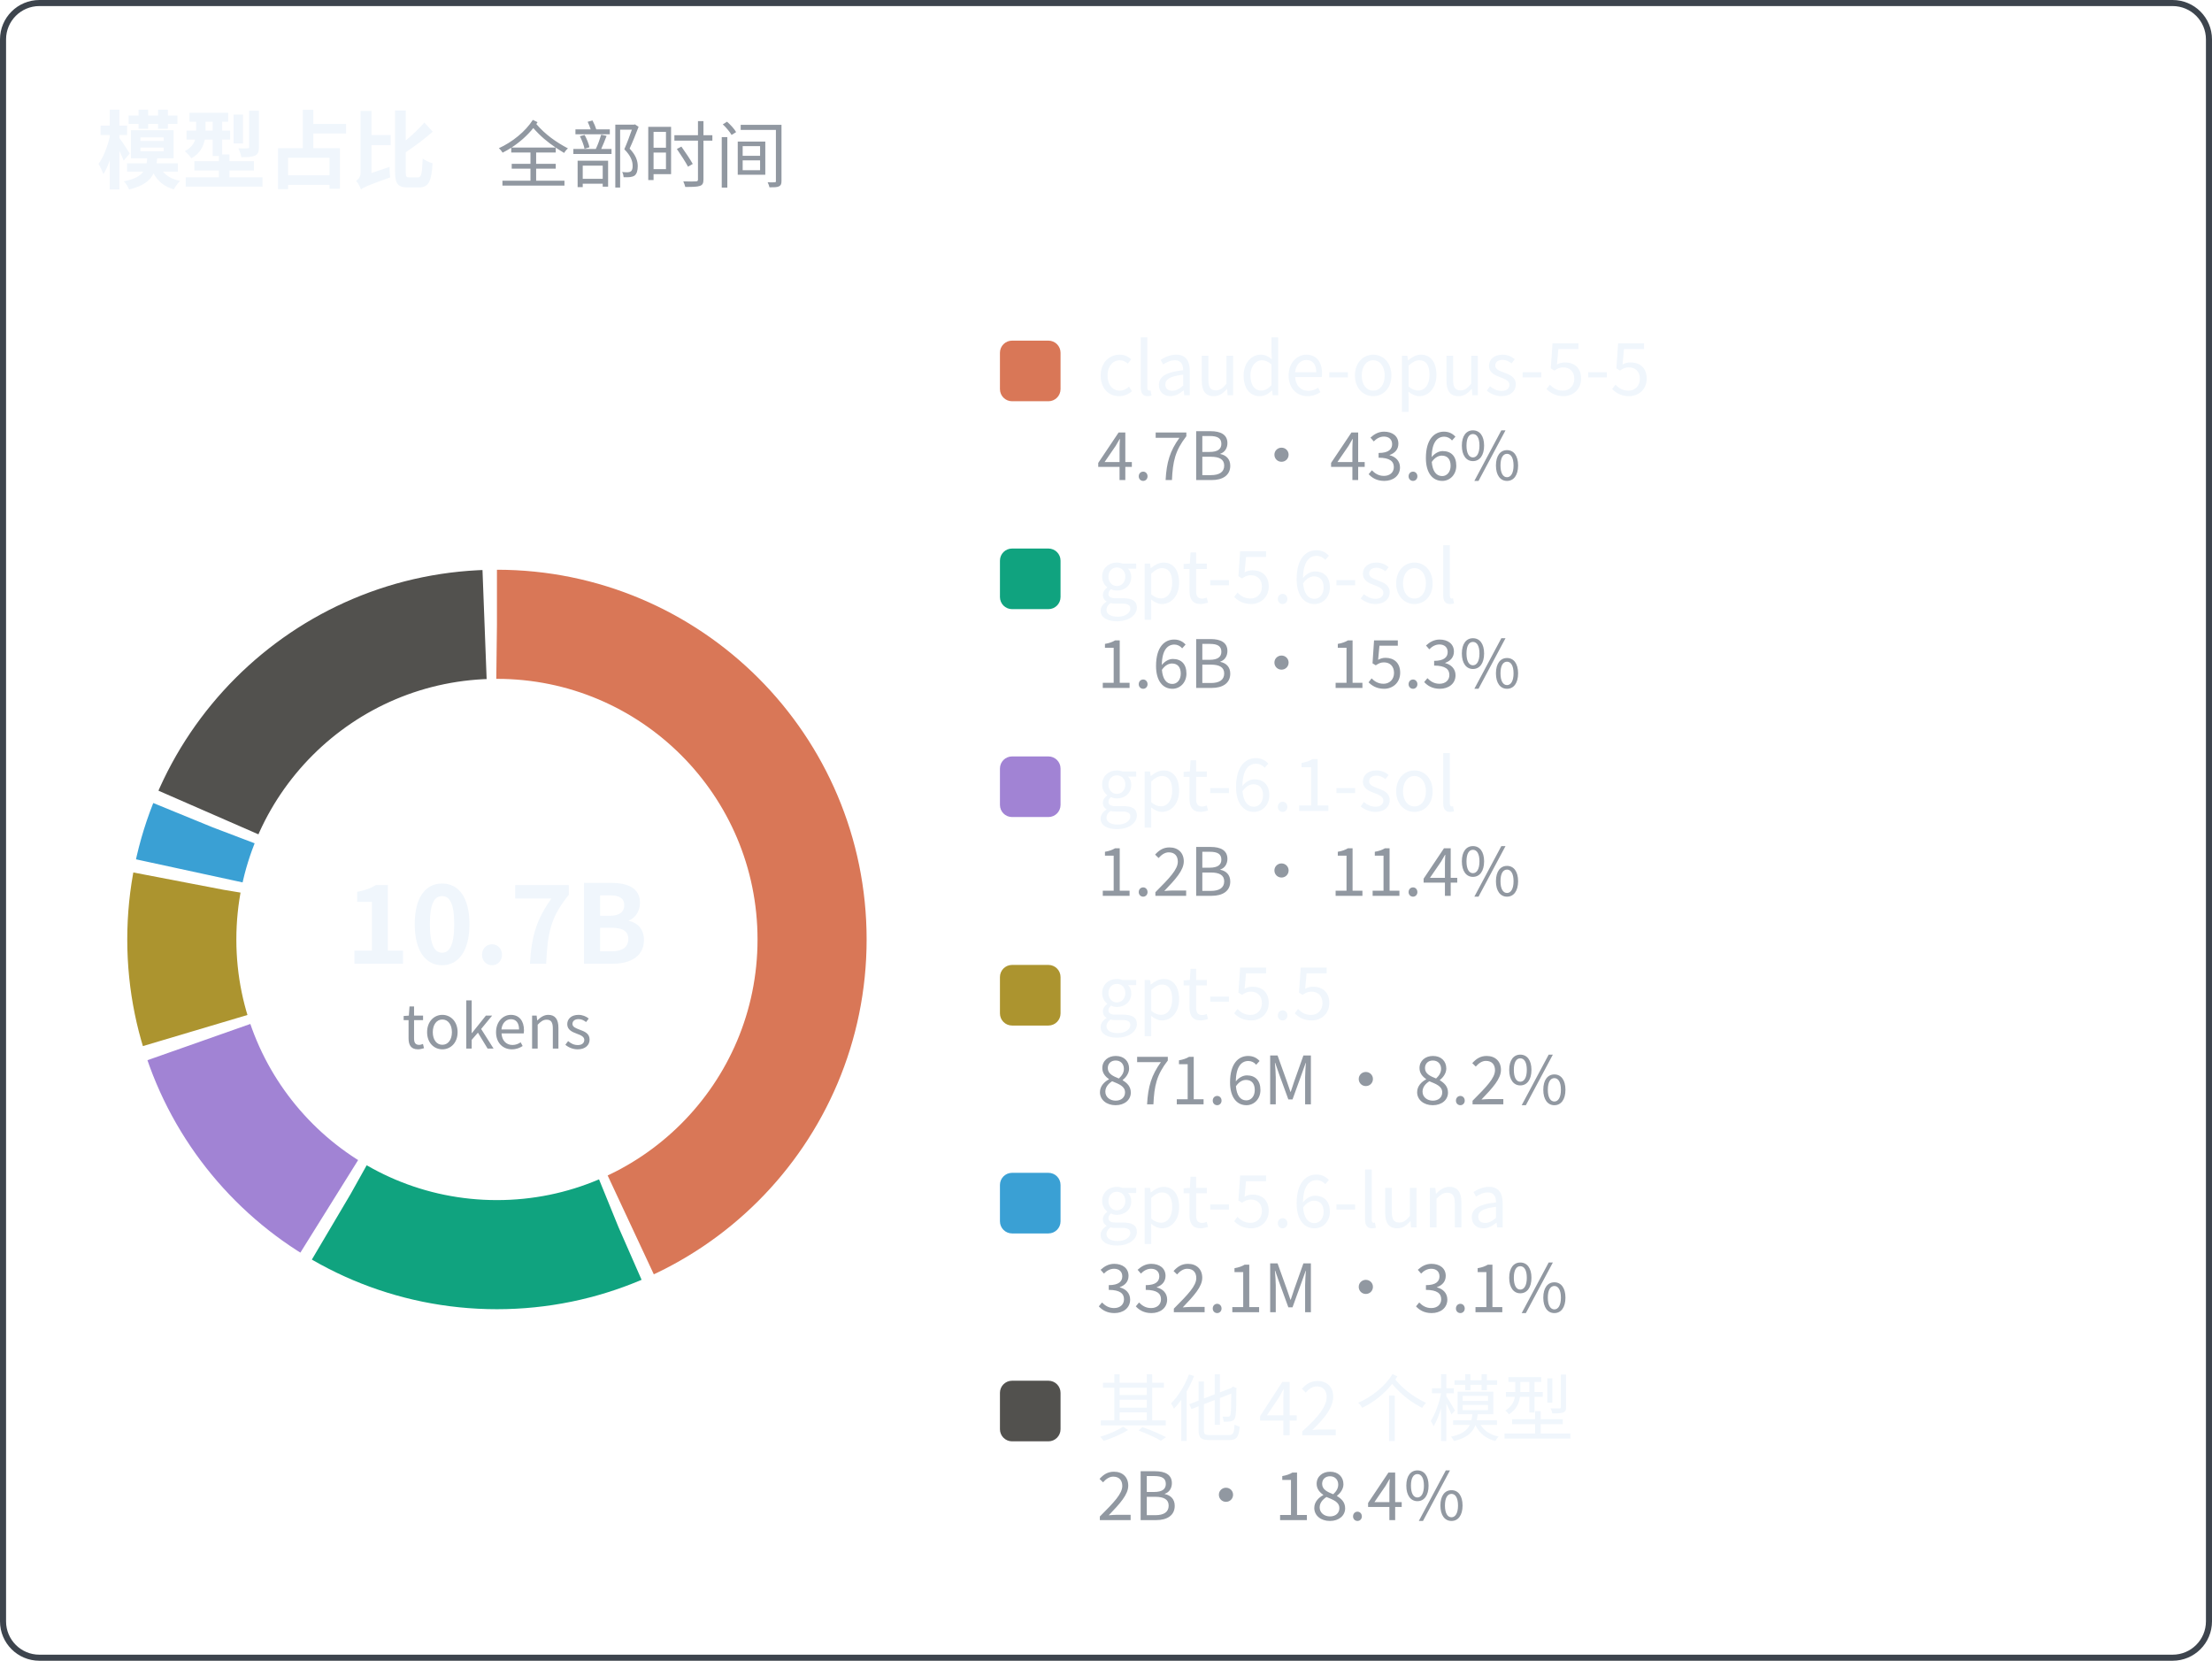
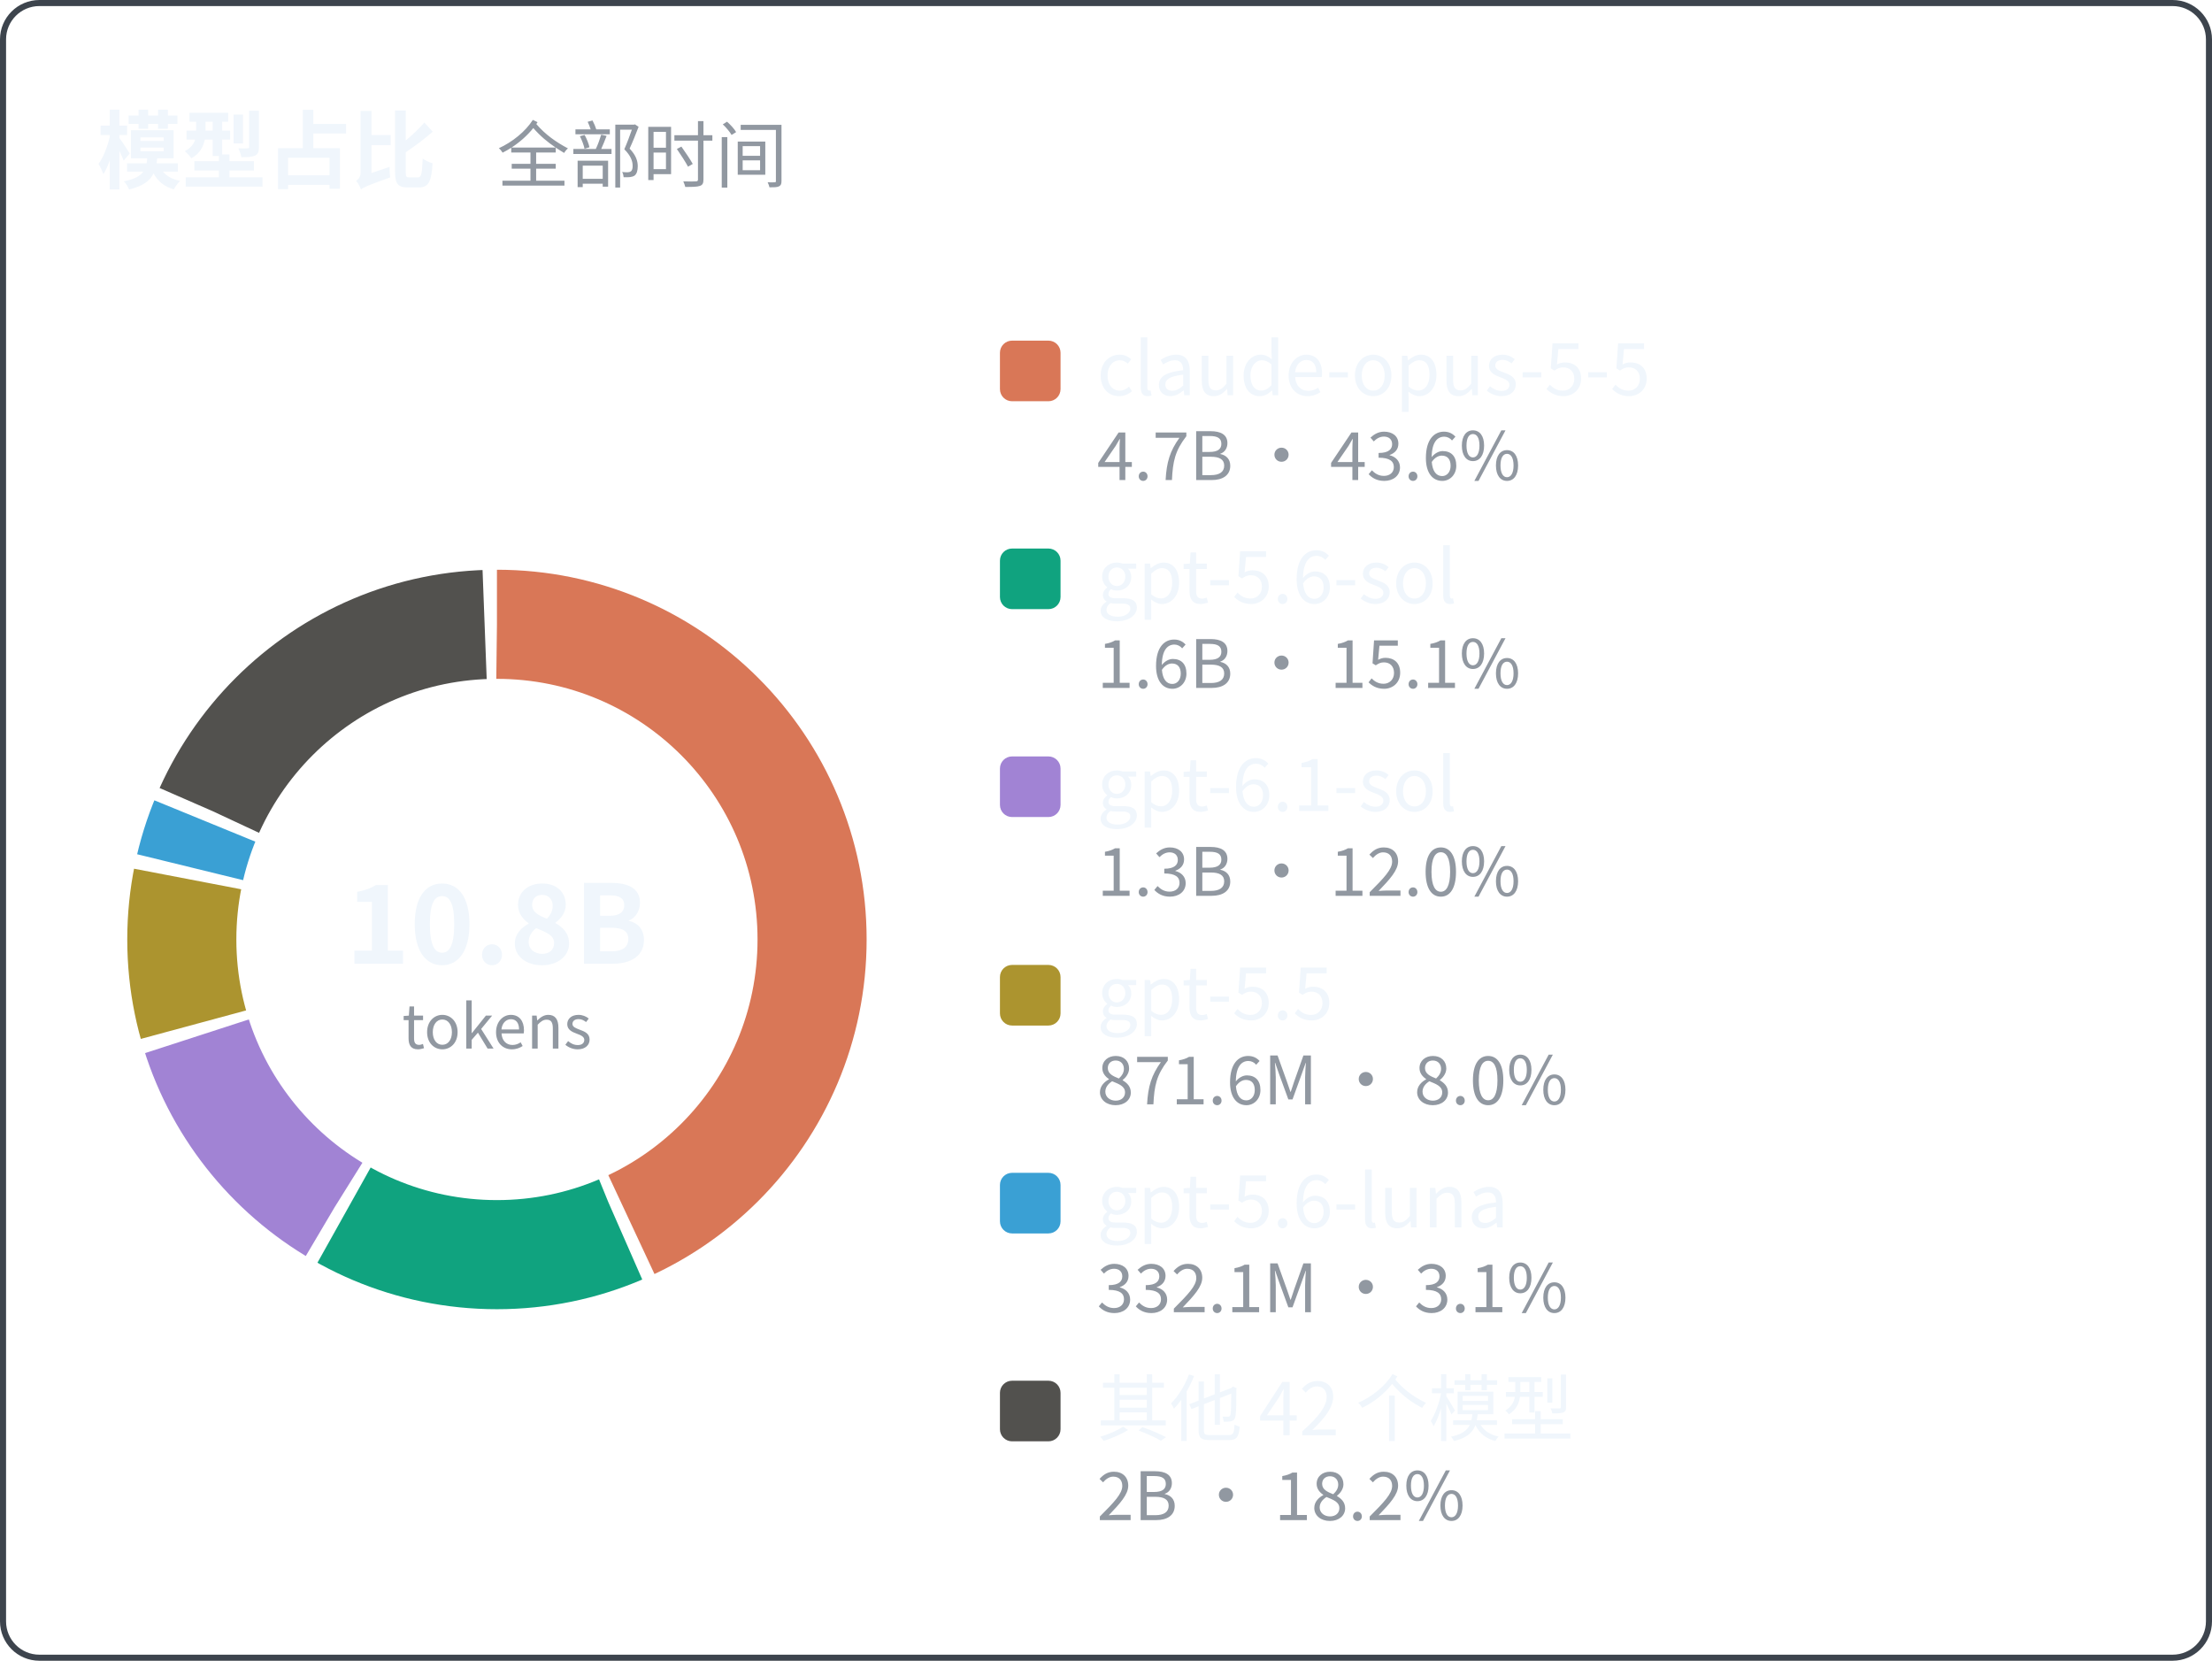
<svg xmlns="http://www.w3.org/2000/svg" width="365" height="274" viewBox="0 0 365 274" font-family="system-ui, -apple-system, 'Segoe UI', 'PingFang SC', 'Microsoft YaHei', 'Noto Sans CJK SC', sans-serif">
  <rect x="0.5" y="0.5" width="364" height="273" rx="6" fill="none" stroke="#3d444d" />
  <text x="16" y="30" font-size="14" font-weight="600" fill="#f0f6fc">模型占比<tspan dx="10" font-size="12" font-weight="400" fill="#9198a1">全部时间</tspan>
  </text>
-   <circle cx="82" cy="155" r="52" fill="none" stroke="#d97757" stroke-width="18" stroke-dasharray="140.58 326.73" stroke-dashoffset="-0.00" transform="rotate(-90 82 155)" />
-   <circle cx="82" cy="155" r="52" fill="none" stroke="#10a37f" stroke-width="18" stroke-dasharray="47.98 326.73" stroke-dashoffset="-142.58" transform="rotate(-90 82 155)" />
-   <circle cx="82" cy="155" r="52" fill="none" stroke="#a183d4" stroke-width="18" stroke-dasharray="35.27 326.73" stroke-dashoffset="-192.56" transform="rotate(-90 82 155)" />
-   <circle cx="82" cy="155" r="52" fill="none" stroke="#ac942f" stroke-width="18" stroke-dasharray="24.65 326.73" stroke-dashoffset="-229.83" transform="rotate(-90 82 155)" />
-   <circle cx="82" cy="155" r="52" fill="none" stroke="#3aa0d4" stroke-width="18" stroke-dasharray="8.15 326.73" stroke-dashoffset="-256.48" transform="rotate(-90 82 155)" />
-   <circle cx="82" cy="155" r="52" fill="none" stroke="#52514e" stroke-width="18" stroke-dasharray="58.09 326.73" stroke-dashoffset="-266.63" transform="rotate(-90 82 155)" />
-   <text x="82" y="159" font-size="18" font-weight="600" text-anchor="middle" fill="#f0f6fc">10.7B</text>
+   <circle cx="82" cy="155" r="52" fill="none" stroke="#d97757" stroke-width="18" stroke-dasharray="140.46 326.73" stroke-dashoffset="-0.00" transform="rotate(-90 82 155)" />
+   <circle cx="82" cy="155" r="52" fill="none" stroke="#10a37f" stroke-width="18" stroke-dasharray="47.26 326.73" stroke-dashoffset="-142.46" transform="rotate(-90 82 155)" />
+   <circle cx="82" cy="155" r="52" fill="none" stroke="#a183d4" stroke-width="18" stroke-dasharray="37.12 326.73" stroke-dashoffset="-191.72" transform="rotate(-90 82 155)" />
+   <circle cx="82" cy="155" r="52" fill="none" stroke="#ac942f" stroke-width="18" stroke-dasharray="24.27 326.73" stroke-dashoffset="-230.84" transform="rotate(-90 82 155)" />
+   <circle cx="82" cy="155" r="52" fill="none" stroke="#3aa0d4" stroke-width="18" stroke-dasharray="8.01 326.73" stroke-dashoffset="-257.10" transform="rotate(-90 82 155)" />
+   <circle cx="82" cy="155" r="52" fill="none" stroke="#52514e" stroke-width="18" stroke-dasharray="57.62 326.73" stroke-dashoffset="-267.11" transform="rotate(-90 82 155)" />
+   <text x="82" y="159" font-size="18" font-weight="600" text-anchor="middle" fill="#f0f6fc">10.8B</text>
  <text x="82" y="173" font-size="10" text-anchor="middle" fill="#9198a1">tokens</text>
  <rect x="165" y="56.2" width="10" height="10" rx="2" fill="#d97757" />
  <text x="181" y="65.2" font-size="12" fill="#f0f6fc">claude-opus-5-5</text>
  <text x="181" y="79.2" font-size="11" fill="#9198a1">4.7B · 43.6%</text>
  <rect x="165" y="90.5" width="10" height="10" rx="2" fill="#10a37f" />
  <text x="181" y="99.5" font-size="12" fill="#f0f6fc">gpt-5.6-sol</text>
-   <text x="181" y="113.5" font-size="11" fill="#9198a1">1.6B · 15.3%</text>
+   <text x="181" y="113.5" font-size="11" fill="#9198a1">1.6B · 15.1%</text>
  <rect x="165" y="124.8" width="10" height="10" rx="2" fill="#a183d4" />
  <text x="181" y="133.8" font-size="12" fill="#f0f6fc">gpt-6.1-sol</text>
-   <text x="181" y="147.8" font-size="11" fill="#9198a1">1.2B · 11.4%</text>
+   <text x="181" y="147.8" font-size="11" fill="#9198a1">1.3B · 12.0%</text>
  <rect x="165" y="159.2" width="10" height="10" rx="2" fill="#ac942f" />
  <text x="181" y="168.2" font-size="12" fill="#f0f6fc">gpt-5.5</text>
-   <text x="181" y="182.2" font-size="11" fill="#9198a1">871.6M · 8.2%</text>
+   <text x="181" y="182.2" font-size="11" fill="#9198a1">871.6M · 8.0%</text>
  <rect x="165" y="193.5" width="10" height="10" rx="2" fill="#3aa0d4" />
  <text x="181" y="202.5" font-size="12" fill="#f0f6fc">gpt-5.6-luna</text>
  <text x="181" y="216.5" font-size="11" fill="#9198a1">332.1M · 3.1%</text>
  <rect x="165" y="227.8" width="10" height="10" rx="2" fill="#52514e" />
  <text x="181" y="236.8" font-size="12" fill="#f0f6fc">其他 42 个模型</text>
-   <text x="181" y="250.8" font-size="11" fill="#9198a1">2B · 18.4%</text>
+   <text x="181" y="250.8" font-size="11" fill="#9198a1">2B · 18.2%</text>
</svg>
